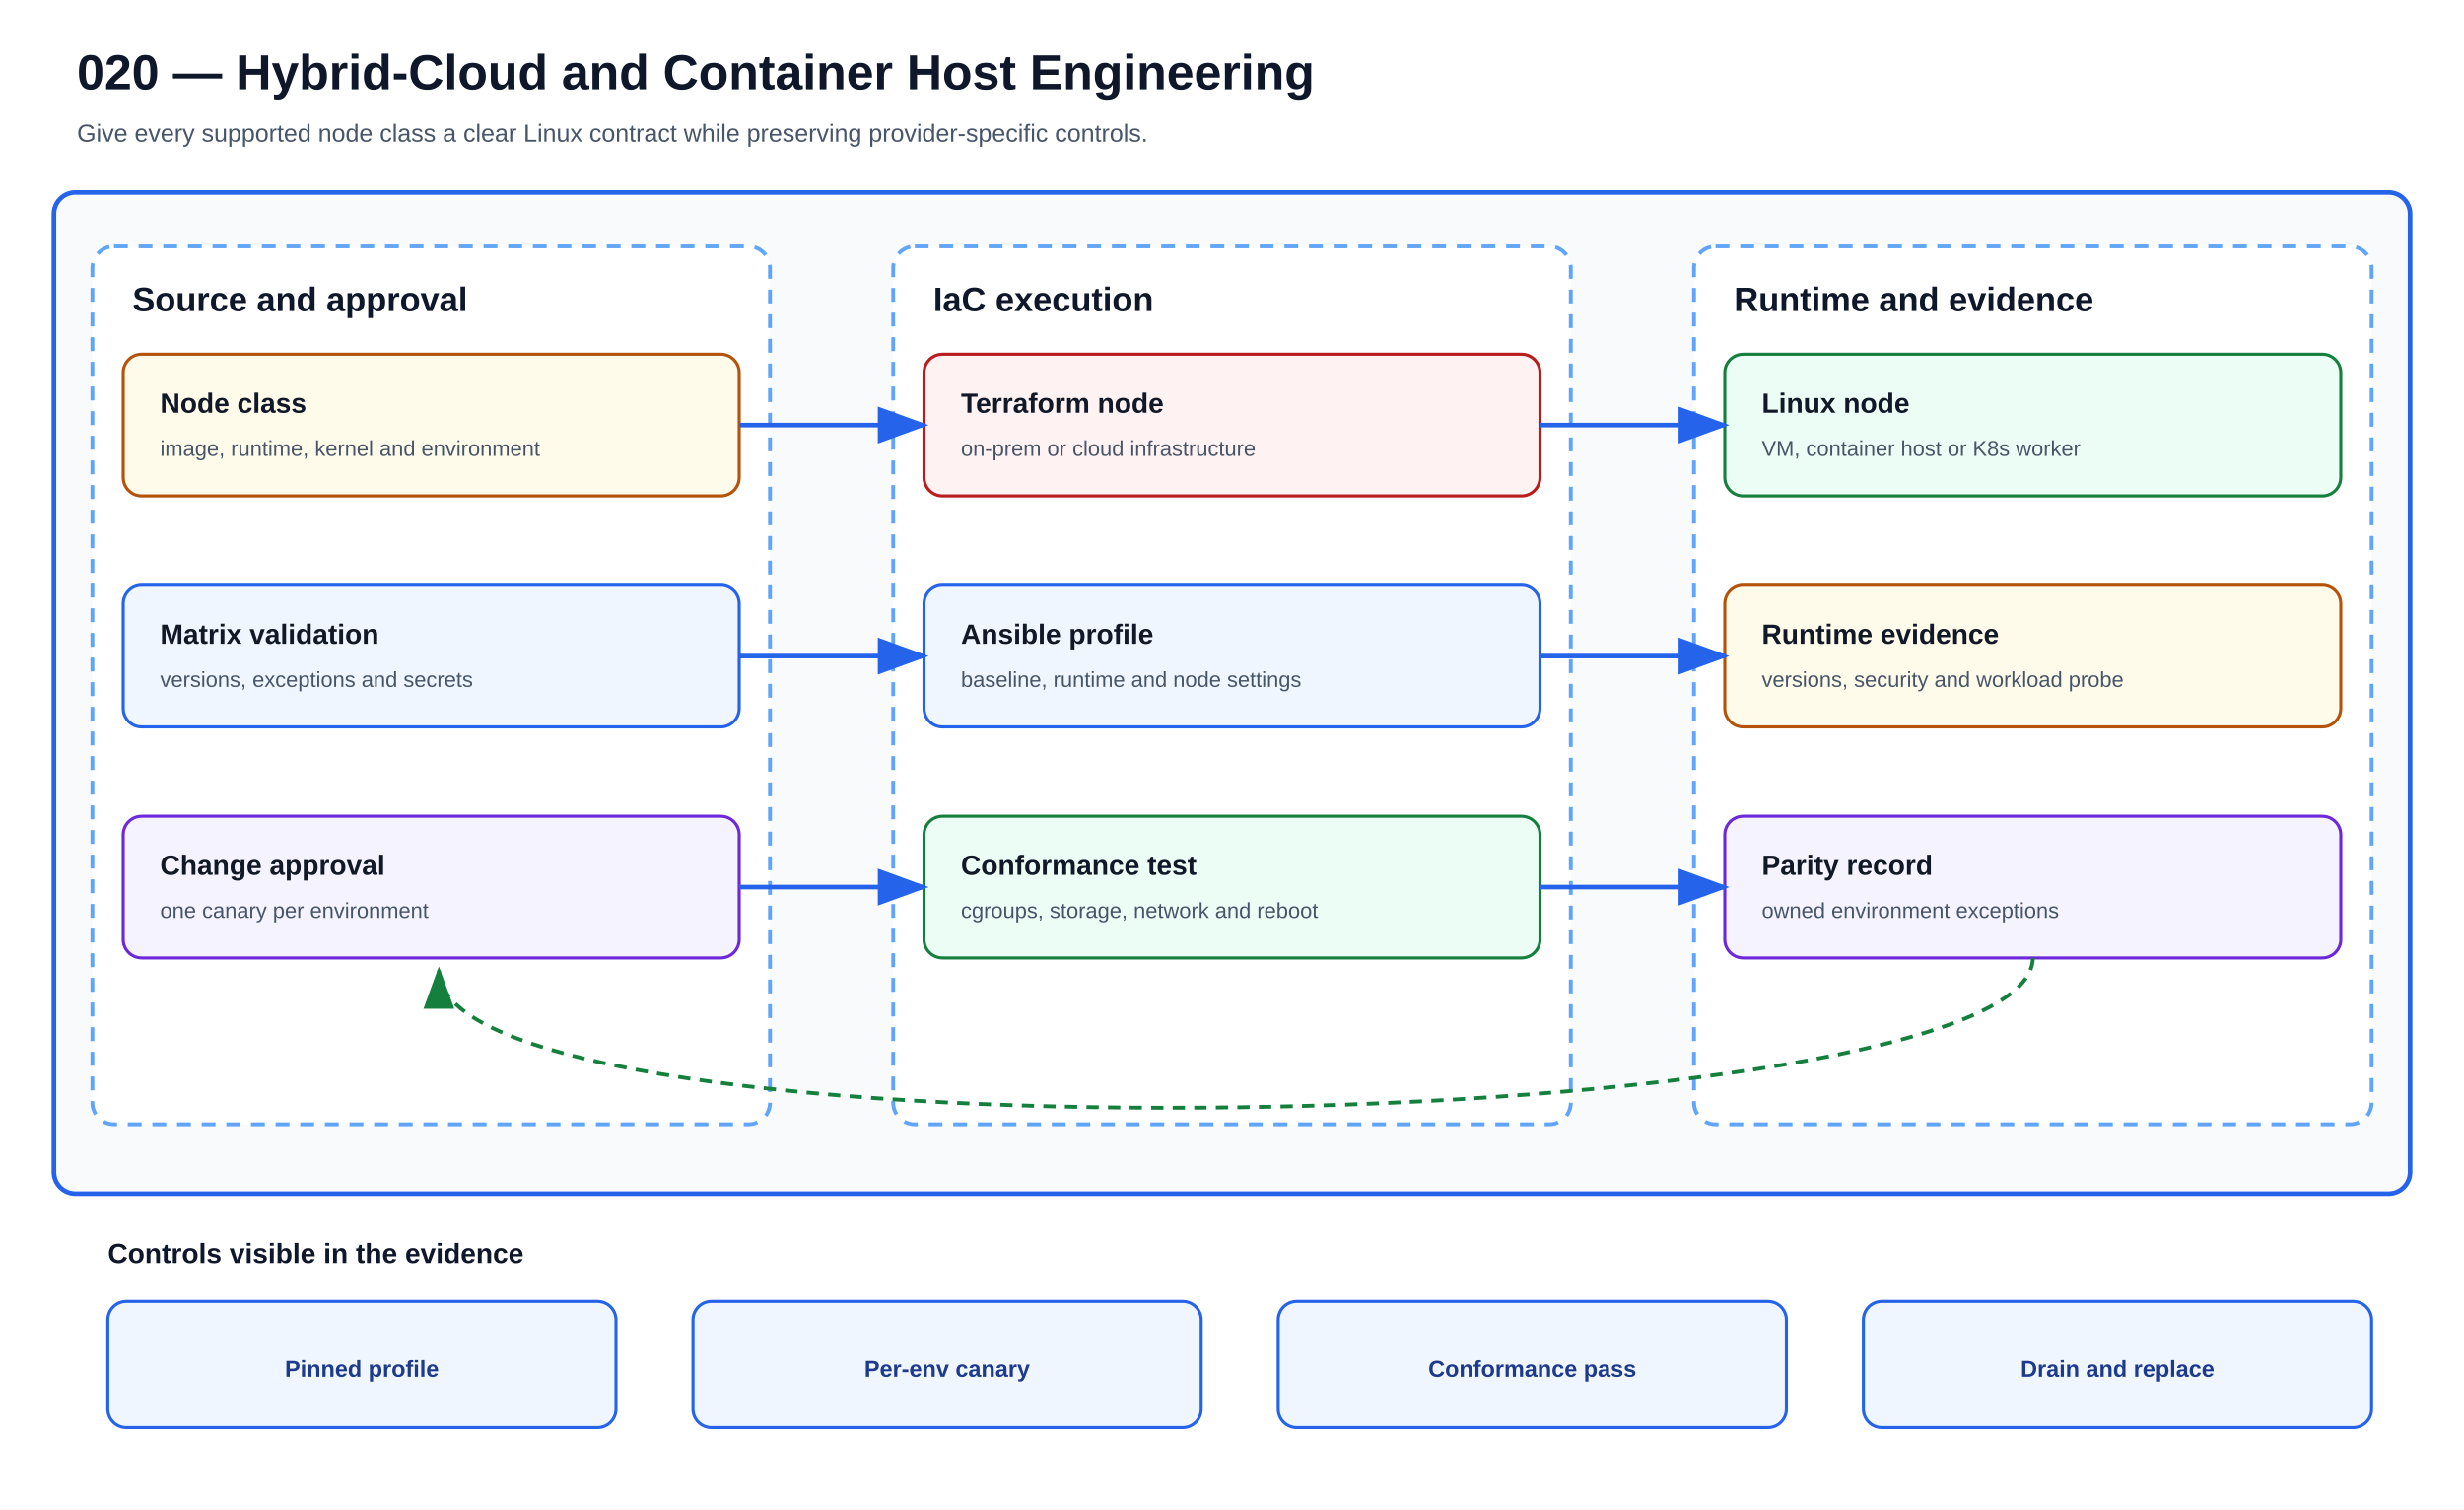
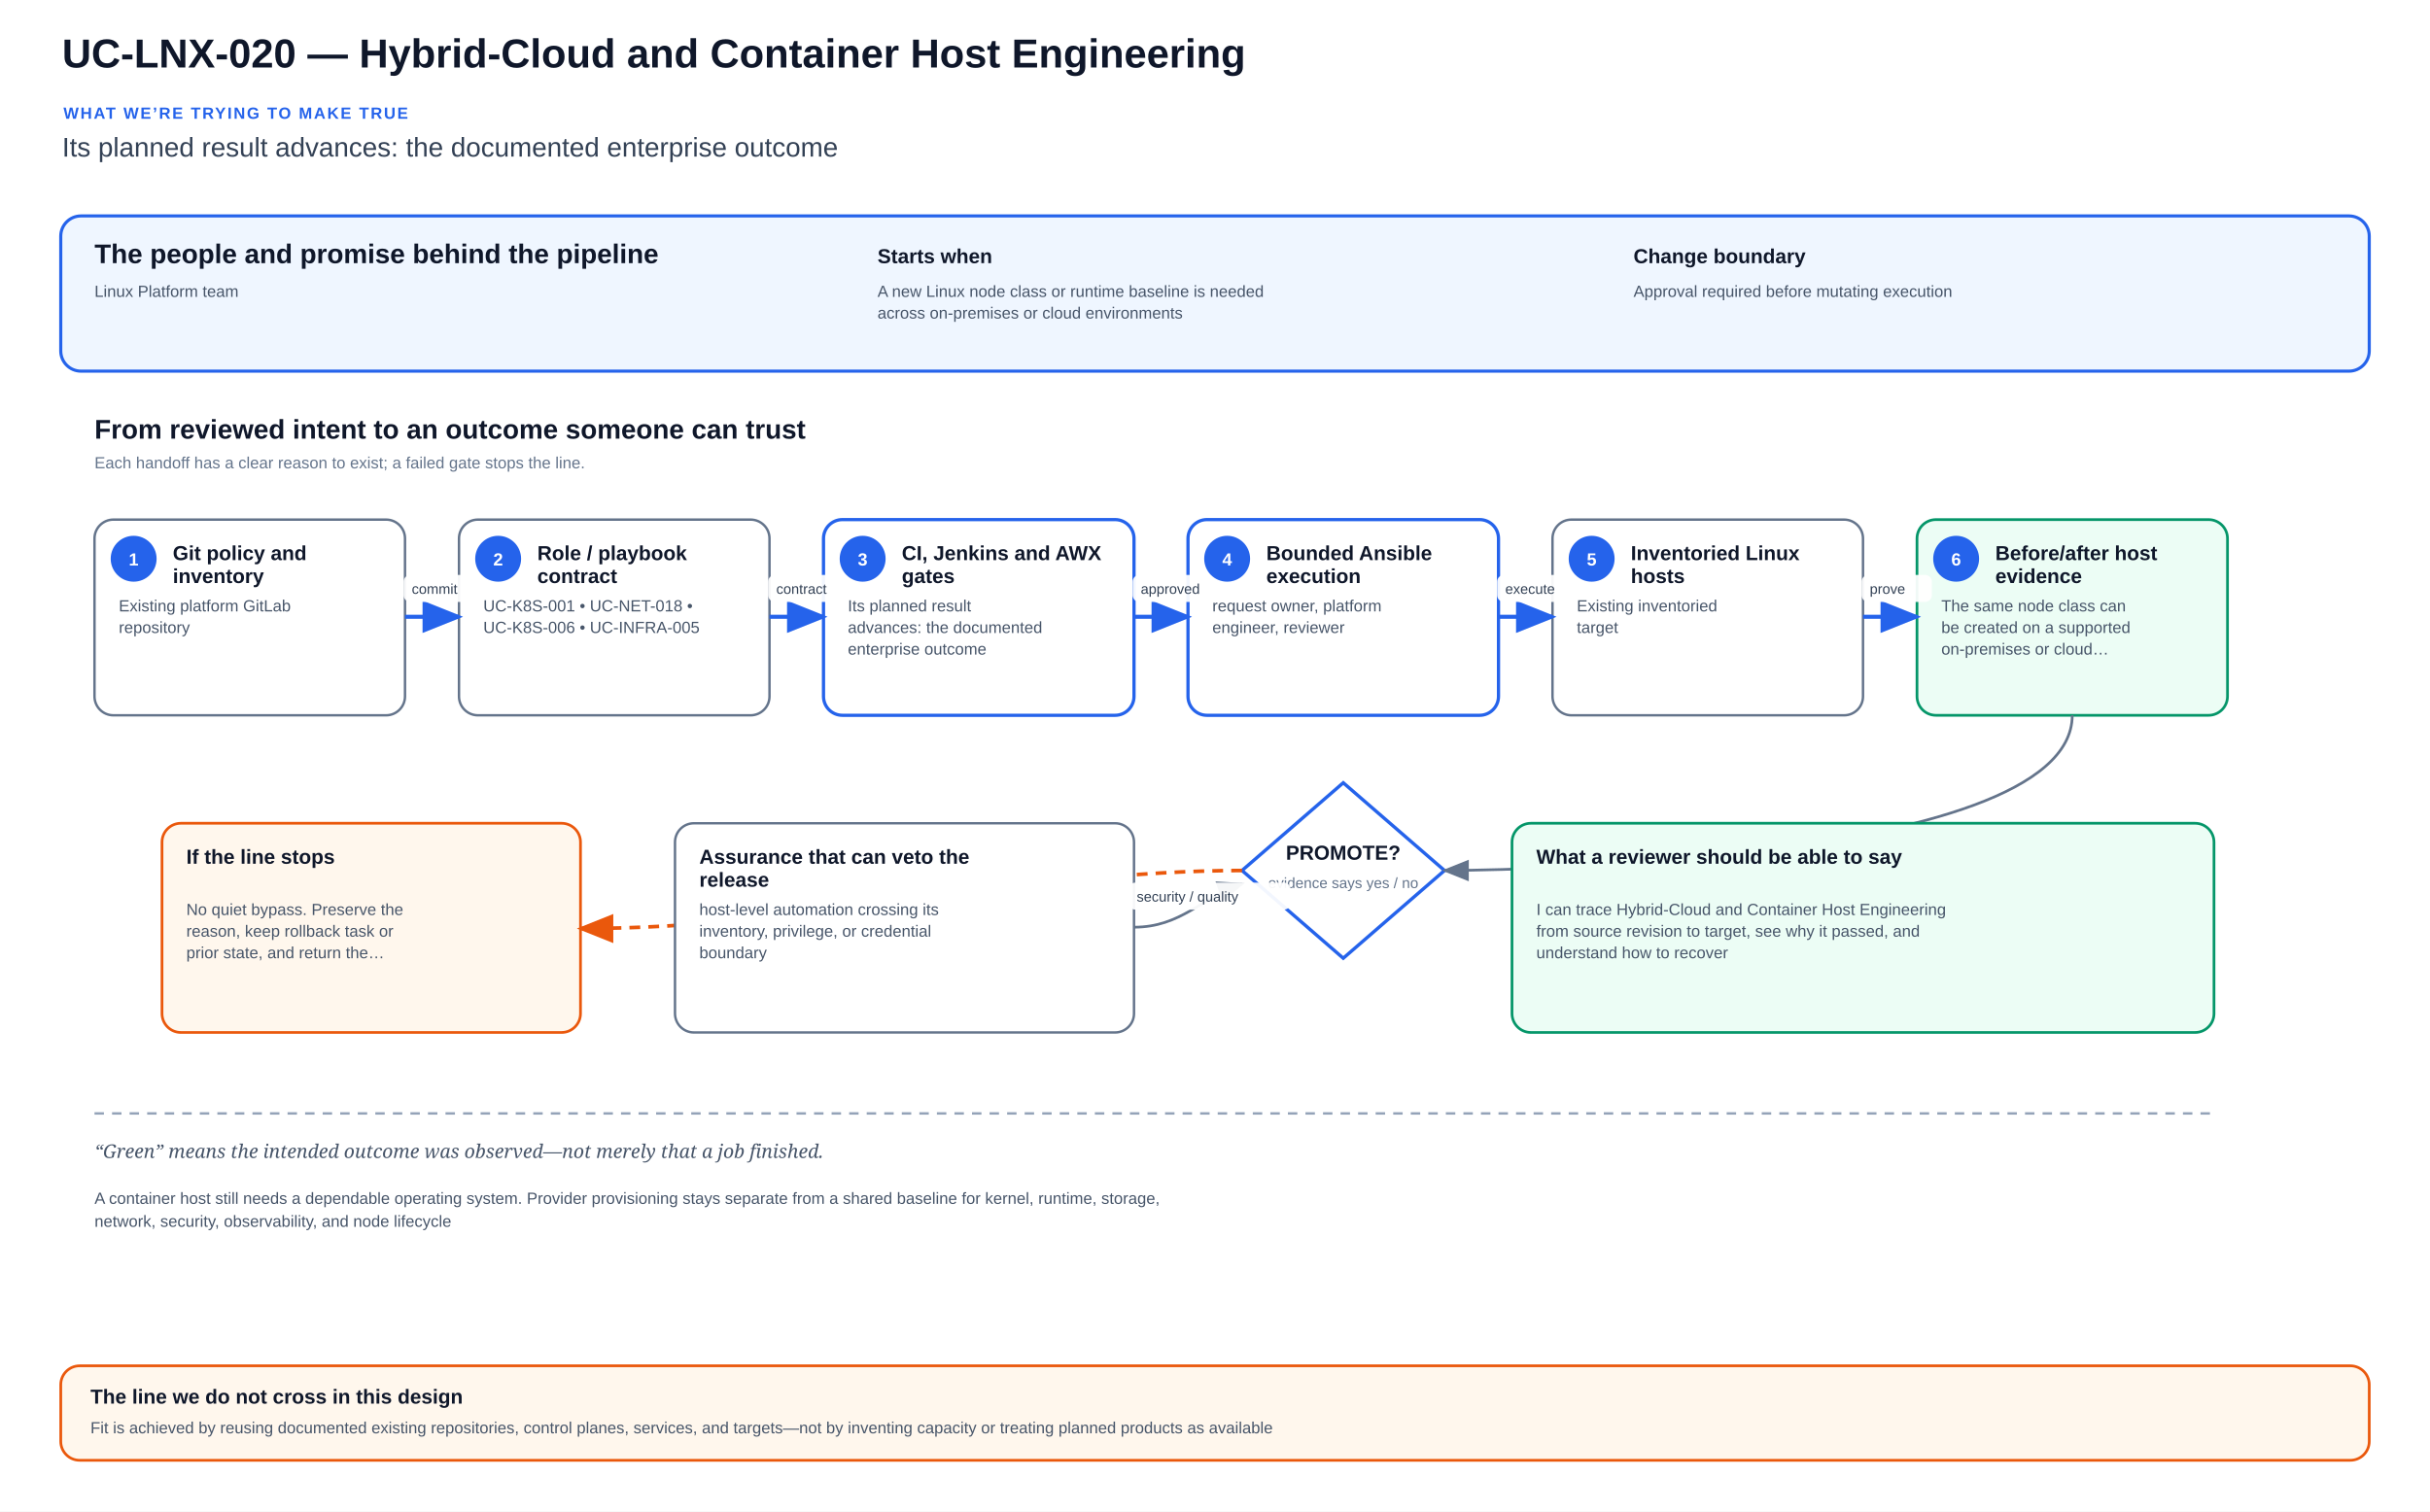
- <svg xmlns="http://www.w3.org/2000/svg" width="1600" height="980" viewBox="0 0 1600 980" role="img" aria-labelledby="title desc">
+ <svg xmlns="http://www.w3.org/2000/svg" width="1800" height="1120" viewBox="0 0 1800 1120" role="img" aria-labelledby="title desc" data-use-case="UC-LNX-020" data-archetype="delivery-pipeline">
  <defs>
    <style>
- .bg{fill:#ffffff}.frame{fill:#f8fafc;stroke:#2563eb;stroke-width:3}.zone{fill:#ffffff;stroke:#60a5fa;stroke-width:2.5;stroke-dasharray:9 7}.title{font:700 32px Arial,sans-serif;fill:#0f172a}.subtitle{font:16px Arial,sans-serif;fill:#475569}.zoneTitle{font:700 22px Arial,sans-serif;fill:#0f172a}.boxTitle{font:700 18px Arial,sans-serif;fill:#111827}.boxSub{font:14px Arial,sans-serif;fill:#475569}.amber{fill:#fffbeb;stroke:#b45309;stroke-width:2}.blue{fill:#eff6ff;stroke:#2563eb;stroke-width:2}.purple{fill:#f5f3ff;stroke:#6d28d9;stroke-width:2}.red{fill:#fef2f2;stroke:#b91c1c;stroke-width:2}.green{fill:#ecfdf5;stroke:#15803d;stroke-width:2}.flow{stroke:#2563eb;stroke-width:3;fill:none;marker-end:url(#arrow)}.feedback{stroke:#15803d;stroke-width:2.5;stroke-dasharray:8 6;fill:none;marker-end:url(#greenArrow)}.controlTitle{font:700 18px Arial,sans-serif;fill:#0f172a}.control{font:700 15px Arial,sans-serif;fill:#1e3a8a}
+ .bg{fill:#fff}.panel{fill:#f8fafc;stroke:#cbd5e1;stroke-width:2}.accentPanel{fill:#eff6ff;stroke:#2563eb;stroke-width:2.3}.card{fill:#fff;stroke:#64748b;stroke-width:1.8}.accentCard{fill:#fff;stroke:#2563eb;stroke-width:2.4}.goodCard{fill:#ecfdf5;stroke:#059669;stroke-width:2}.warnCard{fill:#fff7ed;stroke:#ea580c;stroke-width:2}.darkCard{fill:#0f172a;stroke:#0f172a;stroke-width:2}.mainTitle{font:700 30px Arial,sans-serif;fill:#0f172a}.kicker{font:700 12px Arial,sans-serif;fill:#2563eb;letter-spacing:1.2px}.quote{font:20px Arial,sans-serif;fill:#334155}.section{font:700 20px Arial,sans-serif;fill:#0f172a}.sectionSub{font:12px Arial,sans-serif;fill:#64748b}.cardTitle{font:700 15px Arial,sans-serif;fill:#0f172a}.body{font:12px Arial,sans-serif;fill:#475569}.inverseTitle{font:700 15px Arial,sans-serif;fill:#fff}.inverseBody{font:12px Arial,sans-serif;fill:#e2e8f0}.badge{fill:#2563eb}.badgeText{font:700 13px Arial,sans-serif;fill:#fff}.arrow{stroke:#2563eb;stroke-width:3;fill:none;marker-end:url(#arrow)}.thinArrow{stroke:#64748b;stroke-width:2;fill:none;marker-end:url(#grayArrow)}.feedback{stroke:#ea580c;stroke-width:2.7;stroke-dasharray:8 6;fill:none;marker-end:url(#orangeArrow)}.label{fill:#fff;opacity:.94}.edgeText{font:10.5px Arial,sans-serif;fill:#334155}.lane{fill:none;stroke:#94a3b8;stroke-width:1.8;stroke-dasharray:7 6}.decision{fill:#fff;stroke:#2563eb;stroke-width:2.5}.small{font:11px Arial,sans-serif;fill:#64748b}.note{font:italic 14px Georgia,serif;fill:#475569}.hub{fill:#2563eb;stroke:#2563eb;stroke-width:2}.hubTitle{font:700 18px Arial,sans-serif;fill:#fff}.hubBody{font:12px Arial,sans-serif;fill:#fff}.zone{fill:#eff6ff;stroke:#2563eb;stroke-width:2}.nodeCircle{fill:#fff;stroke:#2563eb;stroke-width:2.3}.nodeTitle{font:700 13px Arial,sans-serif;fill:#0f172a}.nodeBody{font:11px Arial,sans-serif;fill:#475569}
</style>
-     <marker id="arrow" markerWidth="12" markerHeight="12" refX="10" refY="4" orient="auto">
-       <path d="M0,0 L0,8 L11,4 z" fill="#2563eb" />
+     <marker id="arrow" markerWidth="11" markerHeight="11" refX="9" refY="4" orient="auto">
+       <path d="M0 0L0 8L10 4z" fill="#2563eb" />
    </marker>
-     <marker id="greenArrow" markerWidth="12" markerHeight="12" refX="10" refY="4" orient="auto">
-       <path d="M0,0 L0,8 L11,4 z" fill="#15803d" />
+     <marker id="grayArrow" markerWidth="11" markerHeight="11" refX="9" refY="4" orient="auto">
+       <path d="M0 0L0 8L10 4z" fill="#64748b" />
+     </marker>
+     <marker id="orangeArrow" markerWidth="11" markerHeight="11" refX="9" refY="4" orient="auto">
+       <path d="M0 0L0 8L10 4z" fill="#ea580c" />
    </marker>
  </defs>
-   <rect class="bg" width="1600" height="980" />
-   <text class="title" x="50" y="58">020 — Hybrid-Cloud and Container Host Engineering</text>
-   <text class="subtitle" x="50" y="92">Give every supported node class a clear Linux contract while preserving provider-specific controls.</text>
-   <rect class="frame" x="35" y="125" width="1530" height="650" rx="14" />
-   <rect class="zone" x="60" y="160" width="440" height="570" rx="14" />
-   <rect class="zone" x="580" y="160" width="440" height="570" rx="14" />
-   <rect class="zone" x="1100" y="160" width="440" height="570" rx="14" />
-   <text class="zoneTitle" x="86" y="202">Source and approval</text>
-   <text class="zoneTitle" x="606" y="202">IaC execution</text>
-   <text class="zoneTitle" x="1126" y="202">Runtime and evidence</text>
-   <rect class="amber" x="80" y="230" width="400" height="92" rx="12" />
-   <text class="boxTitle" x="104" y="268">Node class</text>
-   <text class="boxSub" x="104" y="296">image, runtime, kernel and environment</text>
-   <rect class="blue" x="80" y="380" width="400" height="92" rx="12" />
-   <text class="boxTitle" x="104" y="418">Matrix validation</text>
-   <text class="boxSub" x="104" y="446">versions, exceptions and secrets</text>
-   <rect class="purple" x="80" y="530" width="400" height="92" rx="12" />
-   <text class="boxTitle" x="104" y="568">Change approval</text>
-   <text class="boxSub" x="104" y="596">one canary per environment</text>
-   <rect class="red" x="600" y="230" width="400" height="92" rx="12" />
-   <text class="boxTitle" x="624" y="268">Terraform node</text>
-   <text class="boxSub" x="624" y="296">on-prem or cloud infrastructure</text>
-   <rect class="blue" x="600" y="380" width="400" height="92" rx="12" />
-   <text class="boxTitle" x="624" y="418">Ansible profile</text>
-   <text class="boxSub" x="624" y="446">baseline, runtime and node settings</text>
-   <rect class="green" x="600" y="530" width="400" height="92" rx="12" />
-   <text class="boxTitle" x="624" y="568">Conformance test</text>
-   <text class="boxSub" x="624" y="596">cgroups, storage, network and reboot</text>
-   <rect class="green" x="1120" y="230" width="400" height="92" rx="12" />
-   <text class="boxTitle" x="1144" y="268">Linux node</text>
-   <text class="boxSub" x="1144" y="296">VM, container host or K8s worker</text>
-   <rect class="amber" x="1120" y="380" width="400" height="92" rx="12" />
-   <text class="boxTitle" x="1144" y="418">Runtime evidence</text>
-   <text class="boxSub" x="1144" y="446">versions, security and workload probe</text>
-   <rect class="purple" x="1120" y="530" width="400" height="92" rx="12" />
-   <text class="boxTitle" x="1144" y="568">Parity record</text>
-   <text class="boxSub" x="1144" y="596">owned environment exceptions</text>
-   <path class="flow" d="M480 276 L600 276" />
-   <path class="flow" d="M480 426 L600 426" />
-   <path class="flow" d="M480 576 L600 576" />
-   <path class="flow" d="M1000 276 L1120 276" />
-   <path class="flow" d="M1000 426 L1120 426" />
-   <path class="flow" d="M1000 576 L1120 576" />
-   <path class="feedback" d="M1320 622 C1320 740 285 760 285 630" />
-   <text class="controlTitle" x="70" y="820">Controls visible in the evidence</text>
-   <rect class="blue" x="70" y="845" width="330" height="82" rx="12" />
-   <text class="control" x="235" y="894" text-anchor="middle">Pinned profile</text>
-   <rect class="blue" x="450" y="845" width="330" height="82" rx="12" />
-   <text class="control" x="615" y="894" text-anchor="middle">Per-env canary</text>
-   <rect class="blue" x="830" y="845" width="330" height="82" rx="12" />
-   <text class="control" x="995" y="894" text-anchor="middle">Conformance pass</text>
-   <rect class="blue" x="1210" y="845" width="330" height="82" rx="12" />
-   <text class="control" x="1375" y="894" text-anchor="middle">Drain and replace</text>
+   <rect class="bg" width="1800" height="1120" />
+   <text class="mainTitle" x="46" y="50">
+     <tspan x="46" dy="0">UC-LNX-020 — Hybrid-Cloud and Container Host Engineering</tspan>
+   </text>
+   <text class="kicker" x="47" y="88">WHAT WE’RE TRYING TO MAKE TRUE</text>
+   <text class="quote" x="46" y="116" text-anchor="start">
+     <tspan x="46" dy="0">Its planned result advances: the documented enterprise outcome</tspan>
+   </text>
+   <rect class="accentPanel" x="45" y="160" width="1710" height="115" rx="15" />
+   <text class="section" x="70" y="195">The people and promise behind the pipeline</text>
+   <text class="body" x="70" y="220" text-anchor="start">
+     <tspan x="70" dy="0">Linux Platform team</tspan>
+   </text>
+   <text class="cardTitle" x="650" y="195" text-anchor="start">
+     <tspan x="650" dy="0">Starts when</tspan>
+   </text>
+   <text class="body" x="650" y="220" text-anchor="start">
+     <tspan x="650" dy="0">A new Linux node class or runtime baseline is needed</tspan>
+     <tspan x="650" dy="16">across on-premises or cloud environments</tspan>
+   </text>
+   <text class="cardTitle" x="1210" y="195" text-anchor="start">
+     <tspan x="1210" dy="0">Change boundary</tspan>
+   </text>
+   <text class="body" x="1210" y="220" text-anchor="start">
+     <tspan x="1210" dy="0">Approval required before mutating execution</tspan>
+   </text>
+   <text class="section" x="70" y="325">From reviewed intent to an outcome someone can trust</text>
+   <text class="sectionSub" x="70" y="347">Each handoff has a clear reason to exist; a failed gate stops the line.</text>
+   <rect class="card" x="70" y="385" width="230" height="145" rx="14" />
+   <circle class="badge" cx="99" cy="414" r="17" />
+   <text class="badgeText" x="99" y="419" text-anchor="middle">1</text>
+   <text class="cardTitle" x="128" y="415" text-anchor="start">
+     <tspan x="128" dy="0">Git policy and</tspan>
+     <tspan x="128" dy="17">inventory</tspan>
+   </text>
+   <text class="body" x="88" y="453" text-anchor="start">
+     <tspan x="88" dy="0">Existing platform GitLab</tspan>
+     <tspan x="88" dy="16">repository</tspan>
+   </text>
+   <rect class="card" x="340" y="385" width="230" height="145" rx="14" />
+   <circle class="badge" cx="369" cy="414" r="17" />
+   <text class="badgeText" x="369" y="419" text-anchor="middle">2</text>
+   <text class="cardTitle" x="398" y="415" text-anchor="start">
+     <tspan x="398" dy="0">Role / playbook</tspan>
+     <tspan x="398" dy="17">contract</tspan>
+   </text>
+   <text class="body" x="358" y="453" text-anchor="start">
+     <tspan x="358" dy="0">UC-K8S-001 • UC-NET-018 •</tspan>
+     <tspan x="358" dy="16">UC-K8S-006 • UC-INFRA-005</tspan>
+   </text>
+   <rect class="accentCard" x="610" y="385" width="230" height="145" rx="14" />
+   <circle class="badge" cx="639" cy="414" r="17" />
+   <text class="badgeText" x="639" y="419" text-anchor="middle">3</text>
+   <text class="cardTitle" x="668" y="415" text-anchor="start">
+     <tspan x="668" dy="0">CI, Jenkins and AWX</tspan>
+     <tspan x="668" dy="17">gates</tspan>
+   </text>
+   <text class="body" x="628" y="453" text-anchor="start">
+     <tspan x="628" dy="0">Its planned result</tspan>
+     <tspan x="628" dy="16">advances: the documented</tspan>
+     <tspan x="628" dy="16">enterprise outcome</tspan>
+   </text>
+   <rect class="accentCard" x="880" y="385" width="230" height="145" rx="14" />
+   <circle class="badge" cx="909" cy="414" r="17" />
+   <text class="badgeText" x="909" y="419" text-anchor="middle">4</text>
+   <text class="cardTitle" x="938" y="415" text-anchor="start">
+     <tspan x="938" dy="0">Bounded Ansible</tspan>
+     <tspan x="938" dy="17">execution</tspan>
+   </text>
+   <text class="body" x="898" y="453" text-anchor="start">
+     <tspan x="898" dy="0">request owner, platform</tspan>
+     <tspan x="898" dy="16">engineer, reviewer</tspan>
+   </text>
+   <rect class="card" x="1150" y="385" width="230" height="145" rx="14" />
+   <circle class="badge" cx="1179" cy="414" r="17" />
+   <text class="badgeText" x="1179" y="419" text-anchor="middle">5</text>
+   <text class="cardTitle" x="1208" y="415" text-anchor="start">
+     <tspan x="1208" dy="0">Inventoried Linux</tspan>
+     <tspan x="1208" dy="17">hosts</tspan>
+   </text>
+   <text class="body" x="1168" y="453" text-anchor="start">
+     <tspan x="1168" dy="0">Existing inventoried</tspan>
+     <tspan x="1168" dy="16">target</tspan>
+   </text>
+   <rect class="goodCard" x="1420" y="385" width="230" height="145" rx="14" />
+   <circle class="badge" cx="1449" cy="414" r="17" />
+   <text class="badgeText" x="1449" y="419" text-anchor="middle">6</text>
+   <text class="cardTitle" x="1478" y="415" text-anchor="start">
+     <tspan x="1478" dy="0">Before/after host</tspan>
+     <tspan x="1478" dy="17">evidence</tspan>
+   </text>
+   <text class="body" x="1438" y="453" text-anchor="start">
+     <tspan x="1438" dy="0">The same node class can</tspan>
+     <tspan x="1438" dy="16">be created on a supported</tspan>
+     <tspan x="1438" dy="16">on-premises or cloud…</tspan>
+   </text>
+   <path class="arrow" d="M300 457 L340 457" />
+   <rect class="label" x="299" y="426" width="52" height="20" rx="5" />
+   <text class="edgeText" x="305" y="440">commit</text>
+   <path class="arrow" d="M570 457 L610 457" />
+   <rect class="label" x="569" y="426" width="60" height="20" rx="5" />
+   <text class="edgeText" x="575" y="440">contract</text>
+   <path class="arrow" d="M840 457 L880 457" />
+   <rect class="label" x="839" y="426" width="60" height="20" rx="5" />
+   <text class="edgeText" x="845" y="440">approved</text>
+   <path class="arrow" d="M1110 457 L1150 457" />
+   <rect class="label" x="1109" y="426" width="54" height="20" rx="5" />
+   <text class="edgeText" x="1115" y="440">execute</text>
+   <path class="arrow" d="M1380 457 L1420 457" />
+   <rect class="label" x="1379" y="426" width="52" height="20" rx="5" />
+   <text class="edgeText" x="1385" y="440">prove</text>
+   <polygon class="decision" points="995,580 1070,645 995,710 920,645" />
+   <text class="cardTitle" x="995" y="637" text-anchor="middle">PROMOTE?</text>
+   <text class="small" x="995" y="658" text-anchor="middle">evidence says yes / no</text>
+   <path class="thinArrow" d="M1535 530 C1535 645 1070 645 1070 645" />
+   <rect class="label" x="1374" y="614" width="60" height="20" rx="5" />
+   <text class="edgeText" x="1380" y="628">evidence</text>
+   <rect class="warnCard" x="120" y="610" width="310" height="155" rx="14" />
+   <text class="cardTitle" x="138" y="640" text-anchor="start">
+     <tspan x="138" dy="0">If the line stops</tspan>
+   </text>
+   <text class="body" x="138" y="678" text-anchor="start">
+     <tspan x="138" dy="0">No quiet bypass. Preserve the</tspan>
+     <tspan x="138" dy="16">reason, keep rollback task or</tspan>
+     <tspan x="138" dy="16">prior state, and return the…</tspan>
+   </text>
+   <path class="feedback" d="M920 645 C760 645 600 688 430 688" />
+   <rect class="label" x="729" y="656" width="52" height="20" rx="5" />
+   <text class="edgeText" x="735" y="670">block</text>
+   <rect class="card" x="500" y="610" width="340" height="155" rx="14" />
+   <text class="cardTitle" x="518" y="640" text-anchor="start">
+     <tspan x="518" dy="0">Assurance that can veto the</tspan>
+     <tspan x="518" dy="17">release</tspan>
+   </text>
+   <text class="body" x="518" y="678" text-anchor="start">
+     <tspan x="518" dy="0">host-level automation crossing its</tspan>
+     <tspan x="518" dy="16">inventory, privilege, or credential</tspan>
+     <tspan x="518" dy="16">boundary</tspan>
+   </text>
+   <path class="thinArrow" d="M840 687 C875 687 890 665 920 655" />
+   <rect class="label" x="836" y="654" width="120" height="20" rx="5" />
+   <text class="edgeText" x="842" y="668">security / quality</text>
+   <rect class="goodCard" x="1120" y="610" width="520" height="155" rx="14" />
+   <text class="cardTitle" x="1138" y="640" text-anchor="start">
+     <tspan x="1138" dy="0">What a reviewer should be able to say</tspan>
+   </text>
+   <text class="body" x="1138" y="678" text-anchor="start">
+     <tspan x="1138" dy="0">I can trace Hybrid-Cloud and Container Host Engineering</tspan>
+     <tspan x="1138" dy="16">from source revision to target, see why it passed, and</tspan>
+     <tspan x="1138" dy="16">understand how to recover</tspan>
+   </text>
+   <path class="lane" d="M70 825 H1640" />
+   <text class="note" x="70" y="858">“Green” means the intended outcome was observed—not merely that a job finished.</text>
+   <text class="body" x="70" y="892" text-anchor="start">
+     <tspan x="70" dy="0">A container host still needs a dependable operating system. Provider provisioning stays separate from a shared baseline for kernel, runtime, storage,</tspan>
+     <tspan x="70" dy="17">network, security, observability, and node lifecycle</tspan>
+   </text>
+   <rect class="warnCard" x="45" y="1012" width="1710" height="70" rx="14" />
+   <text class="cardTitle" x="67" y="1040">The line we do not cross in this design</text>
+   <text class="body" x="67" y="1062" text-anchor="start">
+     <tspan x="67" dy="0">Fit is achieved by reusing documented existing repositories, control planes, services, and targets—not by inventing capacity or treating planned products as available</tspan>
+   </text>
</svg>
